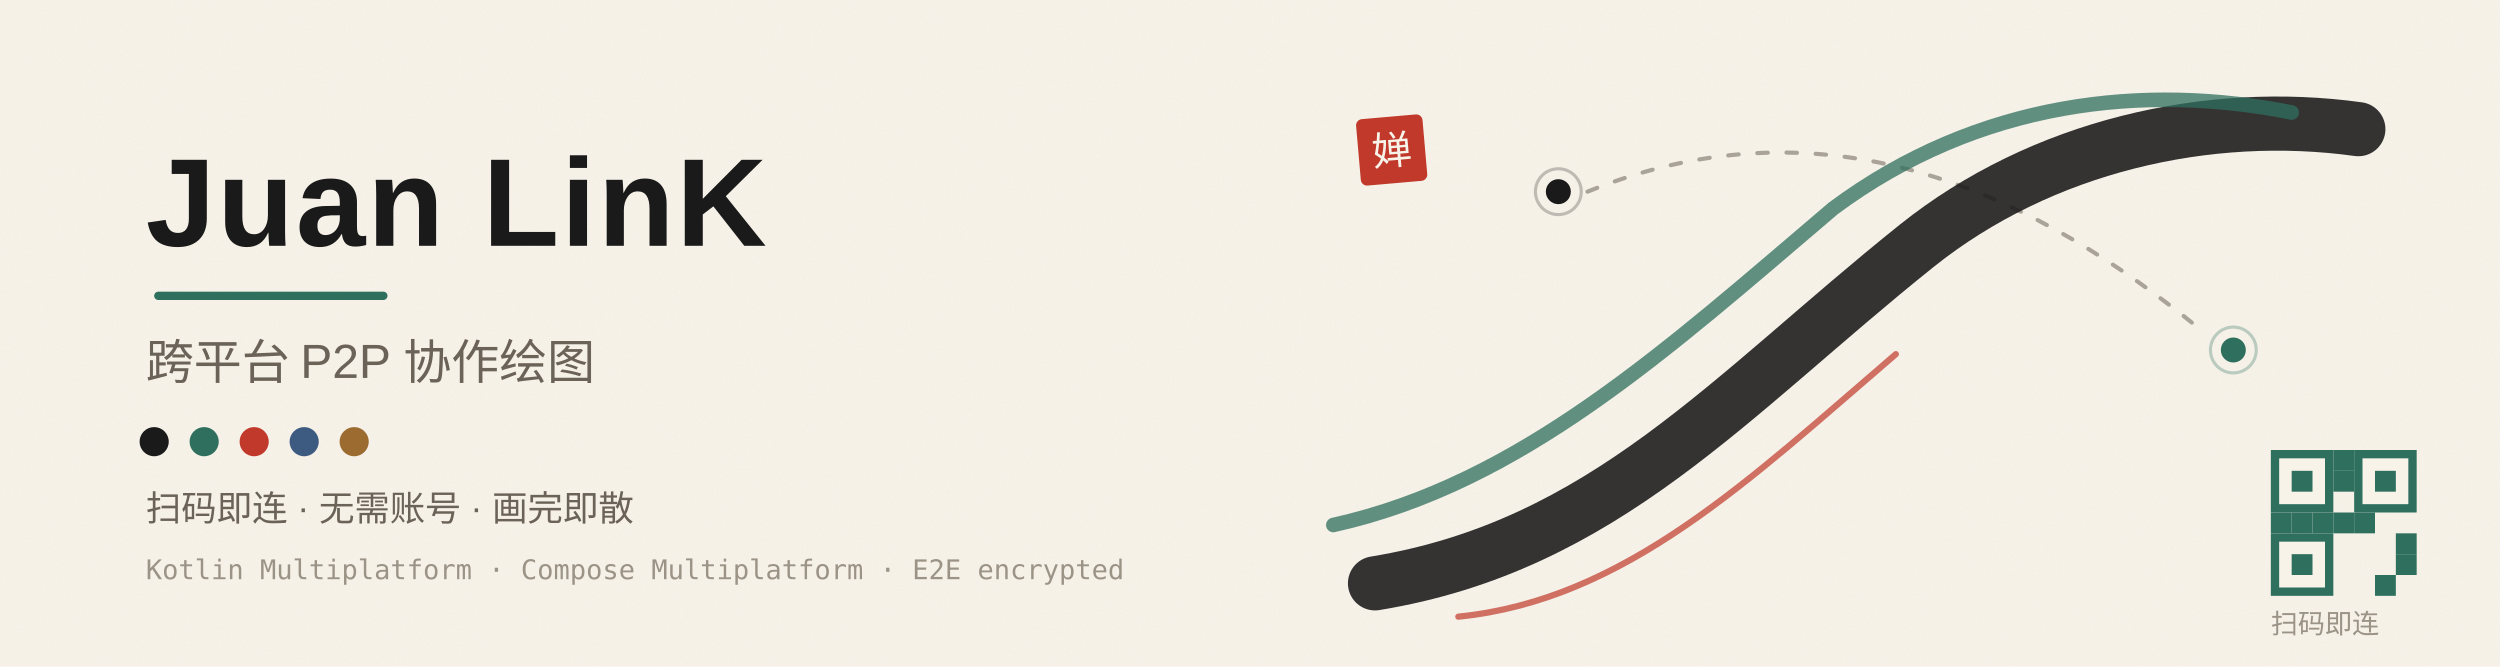
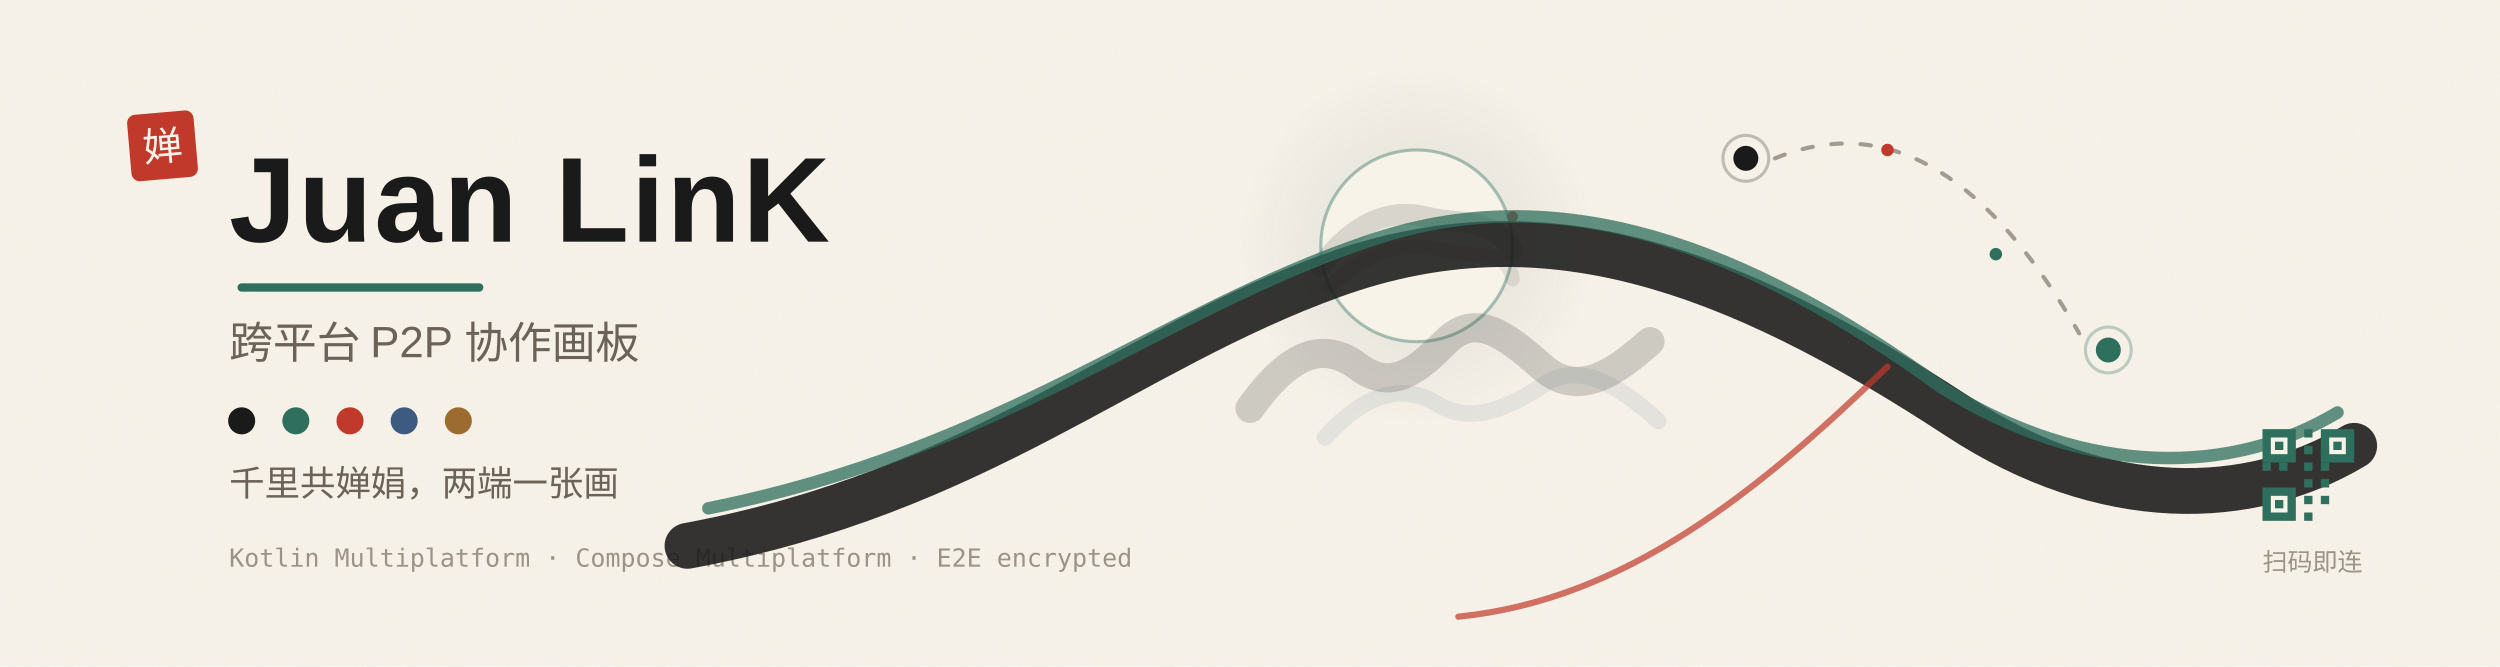
- <svg xmlns="http://www.w3.org/2000/svg" viewBox="0 0 1200 320" width="1200" height="320" role="img" aria-label="Juan LinK — 跨平台 P2P 协作绘图">
+ <svg xmlns="http://www.w3.org/2000/svg" viewBox="0 0 1200 320" width="1200" height="320" role="img" aria-label="Juan LinK — 跨平台 P2P 协作画板">
  <defs>
    <filter id="grain" x="0" y="0" width="100%" height="100%">
      <feTurbulence type="fractalNoise" baseFrequency="0.9" numOctaves="2" stitchTiles="stitch" result="n" />
      <feColorMatrix in="n" type="matrix" values="0 0 0 0 0.55  0 0 0 0 0.50  0 0 0 0 0.42  0 0 0 0.05 0" />
    </filter>
+     <radialGradient id="moonGlow" cx="50%" cy="50%" r="50%">
+       <stop offset="0%" stop-color="#1A1A1A" stop-opacity="0.10" />
+       <stop offset="55%" stop-color="#1A1A1A" stop-opacity="0.045" />
+       <stop offset="100%" stop-color="#1A1A1A" stop-opacity="0" />
+     </radialGradient>
  </defs>
  <rect width="1200" height="320" fill="#F7F3E9" />
  <rect width="1200" height="320" filter="url(#grain)" />
-   <text x="70" y="118" font-family="-apple-system, 'Segoe UI', 'Helvetica Neue', Arial, 'PingFang SC', 'Microsoft YaHei', sans-serif" font-size="60" font-weight="700" letter-spacing="1" fill="#1A1A1A">Juan LinK</text>
-   <rect x="74" y="140" width="112" height="4" rx="2" fill="#2F6F5E" />
-   <text x="70" y="182" font-family="-apple-system, 'Segoe UI', 'Helvetica Neue', Arial, 'PingFang SC', 'Microsoft YaHei', sans-serif" font-size="23" fill="#6B6258">跨平台 P2P 协作绘图</text>
-   <circle cx="74" cy="212" r="7" fill="#1A1A1A" />
-   <circle cx="98" cy="212" r="7" fill="#2F6F5E" />
-   <circle cx="122" cy="212" r="7" fill="#C0392B" />
-   <circle cx="146" cy="212" r="7" fill="#3D5A80" />
-   <circle cx="170" cy="212" r="7" fill="#9C6B30" />
-   <text x="70" y="250" font-family="-apple-system, 'Segoe UI', 'Helvetica Neue', Arial, 'PingFang SC', 'Microsoft YaHei', sans-serif" font-size="17" fill="#6B6258">扫码即连 · 无需账号 · 画完即散</text>
-   <text x="70" y="278" font-family="ui-monospace, SFMono-Regular, Menlo, Consolas, monospace" font-size="13" fill="#9C9387">Kotlin Multiplatform · Compose Multiplatform · E2E encrypted</text>
-   <g transform="rotate(-5 668 72)">
-     <rect x="652" y="56" width="32" height="32" rx="3" fill="#C0392B" />
-     <text x="668" y="79" text-anchor="middle" font-family="'Songti SC', 'SimSun', serif" font-size="19" fill="#F7F3E9">婵</text>
+   <g transform="rotate(-5 78 70)">
+     <rect x="62" y="54" width="32" height="32" rx="4" fill="#C0392B" />
+     <text x="78" y="77" text-anchor="middle" font-family="'Songti SC', 'SimSun', serif" font-size="19" fill="#F7F3E9">婵</text>
  </g>
-   <circle cx="748" cy="92" r="6" fill="#1A1A1A" />
-   <circle cx="748" cy="92" r="11" fill="none" stroke="#1A1A1A" stroke-opacity="0.25" stroke-width="1.5" />
-   <circle cx="1072" cy="168" r="6" fill="#2F6F5E" />
-   <circle cx="1072" cy="168" r="11" fill="none" stroke="#2F6F5E" stroke-opacity="0.3" stroke-width="1.5" />
-   <path d="M 762 92 C 880 44 980 96 1056 158" fill="none" stroke="#6B6258" stroke-width="2" stroke-dasharray="5 9" stroke-linecap="round" opacity="0.55" />
-   <path d="M 660 280 C 770 262 830 190 920 118 C 980 70 1060 52 1132 62" fill="none" stroke="#1A1A1A" stroke-width="26" stroke-linecap="round" opacity="0.88" />
-   <path d="M 640 252 C 730 232 800 168 880 100 C 950 48 1030 40 1100 54" fill="none" stroke="#2F6F5E" stroke-width="7" stroke-linecap="round" opacity="0.75" />
-   <path d="M 700 296 C 780 288 840 230 910 170" fill="none" stroke="#C0392B" stroke-width="3" stroke-linecap="round" opacity="0.7" />
+   <text x="110" y="116" font-family="-apple-system, 'Segoe UI', 'Helvetica Neue', Arial, 'PingFang SC', 'Microsoft YaHei', sans-serif" font-size="58" font-weight="700" letter-spacing="1" fill="#1A1A1A">Juan LinK</text>
+   <rect x="114" y="136" width="118" height="4" rx="2" fill="#2F6F5E" />
+   <text x="110" y="172" font-family="-apple-system, 'Segoe UI', 'Helvetica Neue', Arial, 'PingFang SC', 'Microsoft YaHei', sans-serif" font-size="21" fill="#6B6258">跨平台 P2P 协作画板</text>
+   <circle cx="116" cy="202" r="6.5" fill="#1A1A1A" />
+   <circle cx="142" cy="202" r="6.5" fill="#2F6F5E" />
+   <circle cx="168" cy="202" r="6.5" fill="#C0392B" />
+   <circle cx="194" cy="202" r="6.5" fill="#3D5A80" />
+   <circle cx="220" cy="202" r="6.5" fill="#9C6B30" />
+   <text x="110" y="238" font-family="'Songti SC', 'SimSun', 'PingFang SC', serif" font-size="17" fill="#6B6258">千里共婵娟，两端一张画</text>
+   <text x="110" y="272" font-family="ui-monospace, SFMono-Regular, Menlo, Consolas, monospace" font-size="12" fill="#9C9387">Kotlin Multiplatform · Compose Multiplatform · E2E encrypted</text>
+   <circle cx="680" cy="118" r="86" fill="url(#moonGlow)" />
+   <circle cx="680" cy="118" r="46" fill="#F7F3E9" stroke="#2F6F5E" stroke-opacity="0.4" stroke-width="1.5" />
+   <path d="M 634 128 C 650 106 668 100 684 104 C 700 108 716 104 726 120" fill="none" stroke="#1A1A1A" stroke-opacity="0.14" stroke-width="10" stroke-linecap="round" />
+   <path d="M 638 138 C 656 120 674 116 692 120 C 710 124 724 120 726 134" fill="none" stroke="#1A1A1A" stroke-opacity="0.09" stroke-width="7" stroke-linecap="round" />
+   <circle cx="726" cy="104" r="2.6" fill="#C0392B" />
+   <path d="M 600 196 C 620 168 636 164 652 176 C 668 188 680 178 694 164 C 708 150 722 160 740 176 C 758 192 776 178 792 164" fill="none" stroke="#1A1A1A" stroke-opacity="0.18" stroke-width="14" stroke-linecap="round" stroke-linejoin="round" />
+   <path d="M 636 210 C 656 188 674 184 690 194 C 706 204 724 196 742 184 C 758 174 776 184 796 202" fill="none" stroke="#3D5A80" stroke-opacity="0.10" stroke-width="8" stroke-linecap="round" stroke-linejoin="round" />
+   <circle cx="838" cy="76" r="6" fill="#1A1A1A" />
+   <circle cx="838" cy="76" r="11" fill="none" stroke="#1A1A1A" stroke-opacity="0.25" stroke-width="1.5" />
+   <circle cx="1012" cy="168" r="6" fill="#2F6F5E" />
+   <circle cx="1012" cy="168" r="11" fill="none" stroke="#2F6F5E" stroke-opacity="0.3" stroke-width="1.5" />
+   <path d="M 852 76 C 920 48 968 108 998 160" fill="none" stroke="#6B6258" stroke-width="2" stroke-dasharray="5 9" stroke-linecap="round" opacity="0.6" />
+   <circle cx="906" cy="72" r="3" fill="#C0392B" />
+   <circle cx="958" cy="122" r="3" fill="#2F6F5E" />
+   <path d="M 330 262 C 470 236 540 168 640 132 C 740 96 830 128 940 200 C 1010 246 1080 244 1130 214" fill="none" stroke="#1A1A1A" stroke-width="22" stroke-linecap="round" opacity="0.88" />
+   <path d="M 340 244 C 480 216 556 150 656 116 C 748 84 838 118 932 186 C 1002 230 1072 228 1122 198" fill="none" stroke="#2F6F5E" stroke-width="6" stroke-linecap="round" opacity="0.75" />
+   <path d="M 700 296 C 780 288 844 236 906 176" fill="none" stroke="#C0392B" stroke-width="3" stroke-linecap="round" opacity="0.7" />
  <g fill="#2F6F5E">
-     <rect x="1090" y="216" width="30" height="30" />
-     <rect x="1094" y="220" width="22" height="22" fill="#F7F3E9" />
-     <rect x="1100" y="226" width="10" height="10" />
-     <rect x="1130" y="216" width="30" height="30" />
-     <rect x="1134" y="220" width="22" height="22" fill="#F7F3E9" />
-     <rect x="1140" y="226" width="10" height="10" />
-     <rect x="1090" y="256" width="30" height="30" />
-     <rect x="1094" y="260" width="22" height="22" fill="#F7F3E9" />
-     <rect x="1100" y="266" width="10" height="10" />
-     <rect x="1120" y="216" width="10" height="10" />
-     <rect x="1120" y="226" width="10" height="10" />
-     <rect x="1090" y="246" width="10" height="10" />
-     <rect x="1100" y="246" width="10" height="10" />
-     <rect x="1110" y="246" width="10" height="10" />
-     <rect x="1120" y="246" width="10" height="10" />
-     <rect x="1130" y="246" width="10" height="10" />
-     <rect x="1150" y="256" width="10" height="10" />
-     <rect x="1150" y="266" width="10" height="10" />
-     <rect x="1140" y="276" width="10" height="10" />
+     <rect x="1086" y="206" width="16" height="16" />
+     <rect x="1090" y="210" width="8" height="8" fill="#F7F3E9" />
+     <rect x="1092" y="212" width="4" height="4" />
+     <rect x="1114" y="206" width="16" height="16" />
+     <rect x="1118" y="210" width="8" height="8" fill="#F7F3E9" />
+     <rect x="1120" y="212" width="4" height="4" />
+     <rect x="1086" y="234" width="16" height="16" />
+     <rect x="1090" y="238" width="8" height="8" fill="#F7F3E9" />
+     <rect x="1092" y="240" width="4" height="4" />
+     <rect x="1106" y="206" width="4" height="4" />
+     <rect x="1106" y="214" width="4" height="4" />
+     <rect x="1114" y="214" width="4" height="4" />
+     <rect x="1106" y="222" width="4" height="4" />
+     <rect x="1086" y="222" width="4" height="4" />
+     <rect x="1094" y="222" width="4" height="4" />
+     <rect x="1114" y="222" width="4" height="4" />
+     <rect x="1106" y="230" width="4" height="4" />
+     <rect x="1114" y="230" width="4" height="4" />
+     <rect x="1106" y="238" width="4" height="4" />
+     <rect x="1114" y="238" width="4" height="4" />
+     <rect x="1106" y="246" width="4" height="4" />
  </g>
-   <text x="1090" y="304" font-family="-apple-system, 'Segoe UI', 'Helvetica Neue', Arial, 'PingFang SC', 'Microsoft YaHei', sans-serif" font-size="13" fill="#9C9387">扫码即连</text>
+   <text x="1086" y="274" font-family="-apple-system, 'Segoe UI', 'Helvetica Neue', Arial, 'PingFang SC', 'Microsoft YaHei', sans-serif" font-size="12" fill="#9C9387">扫码即连</text>
</svg>
